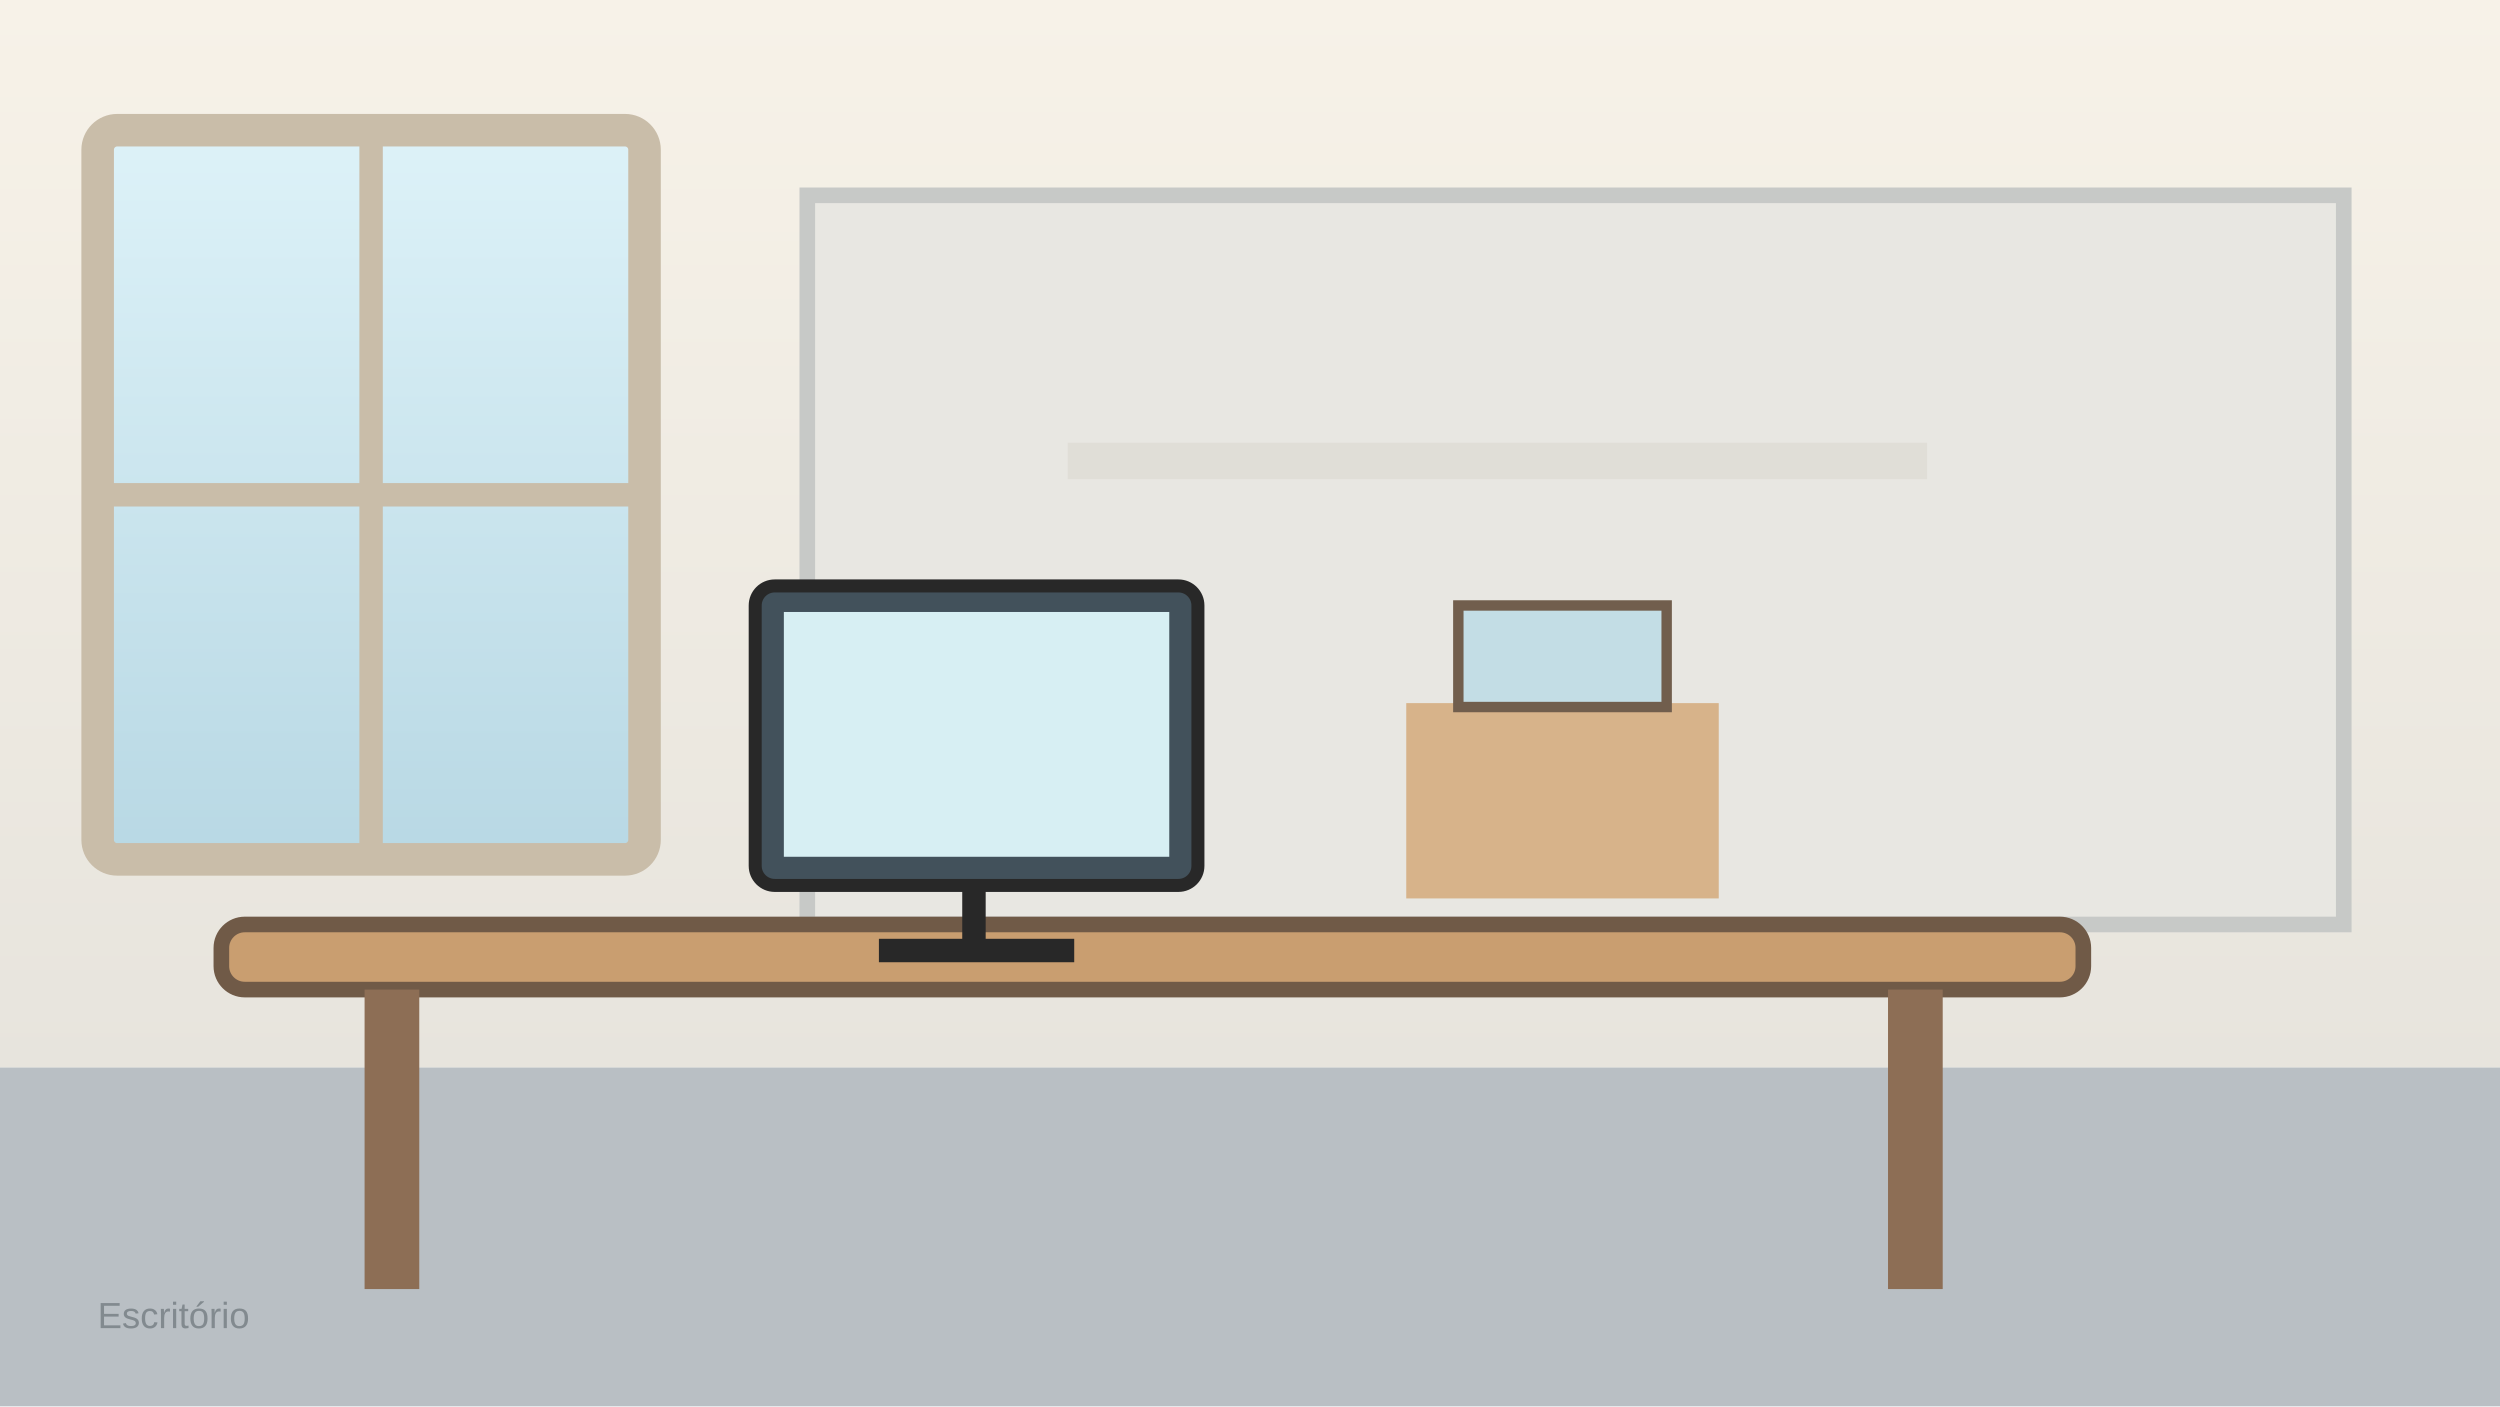
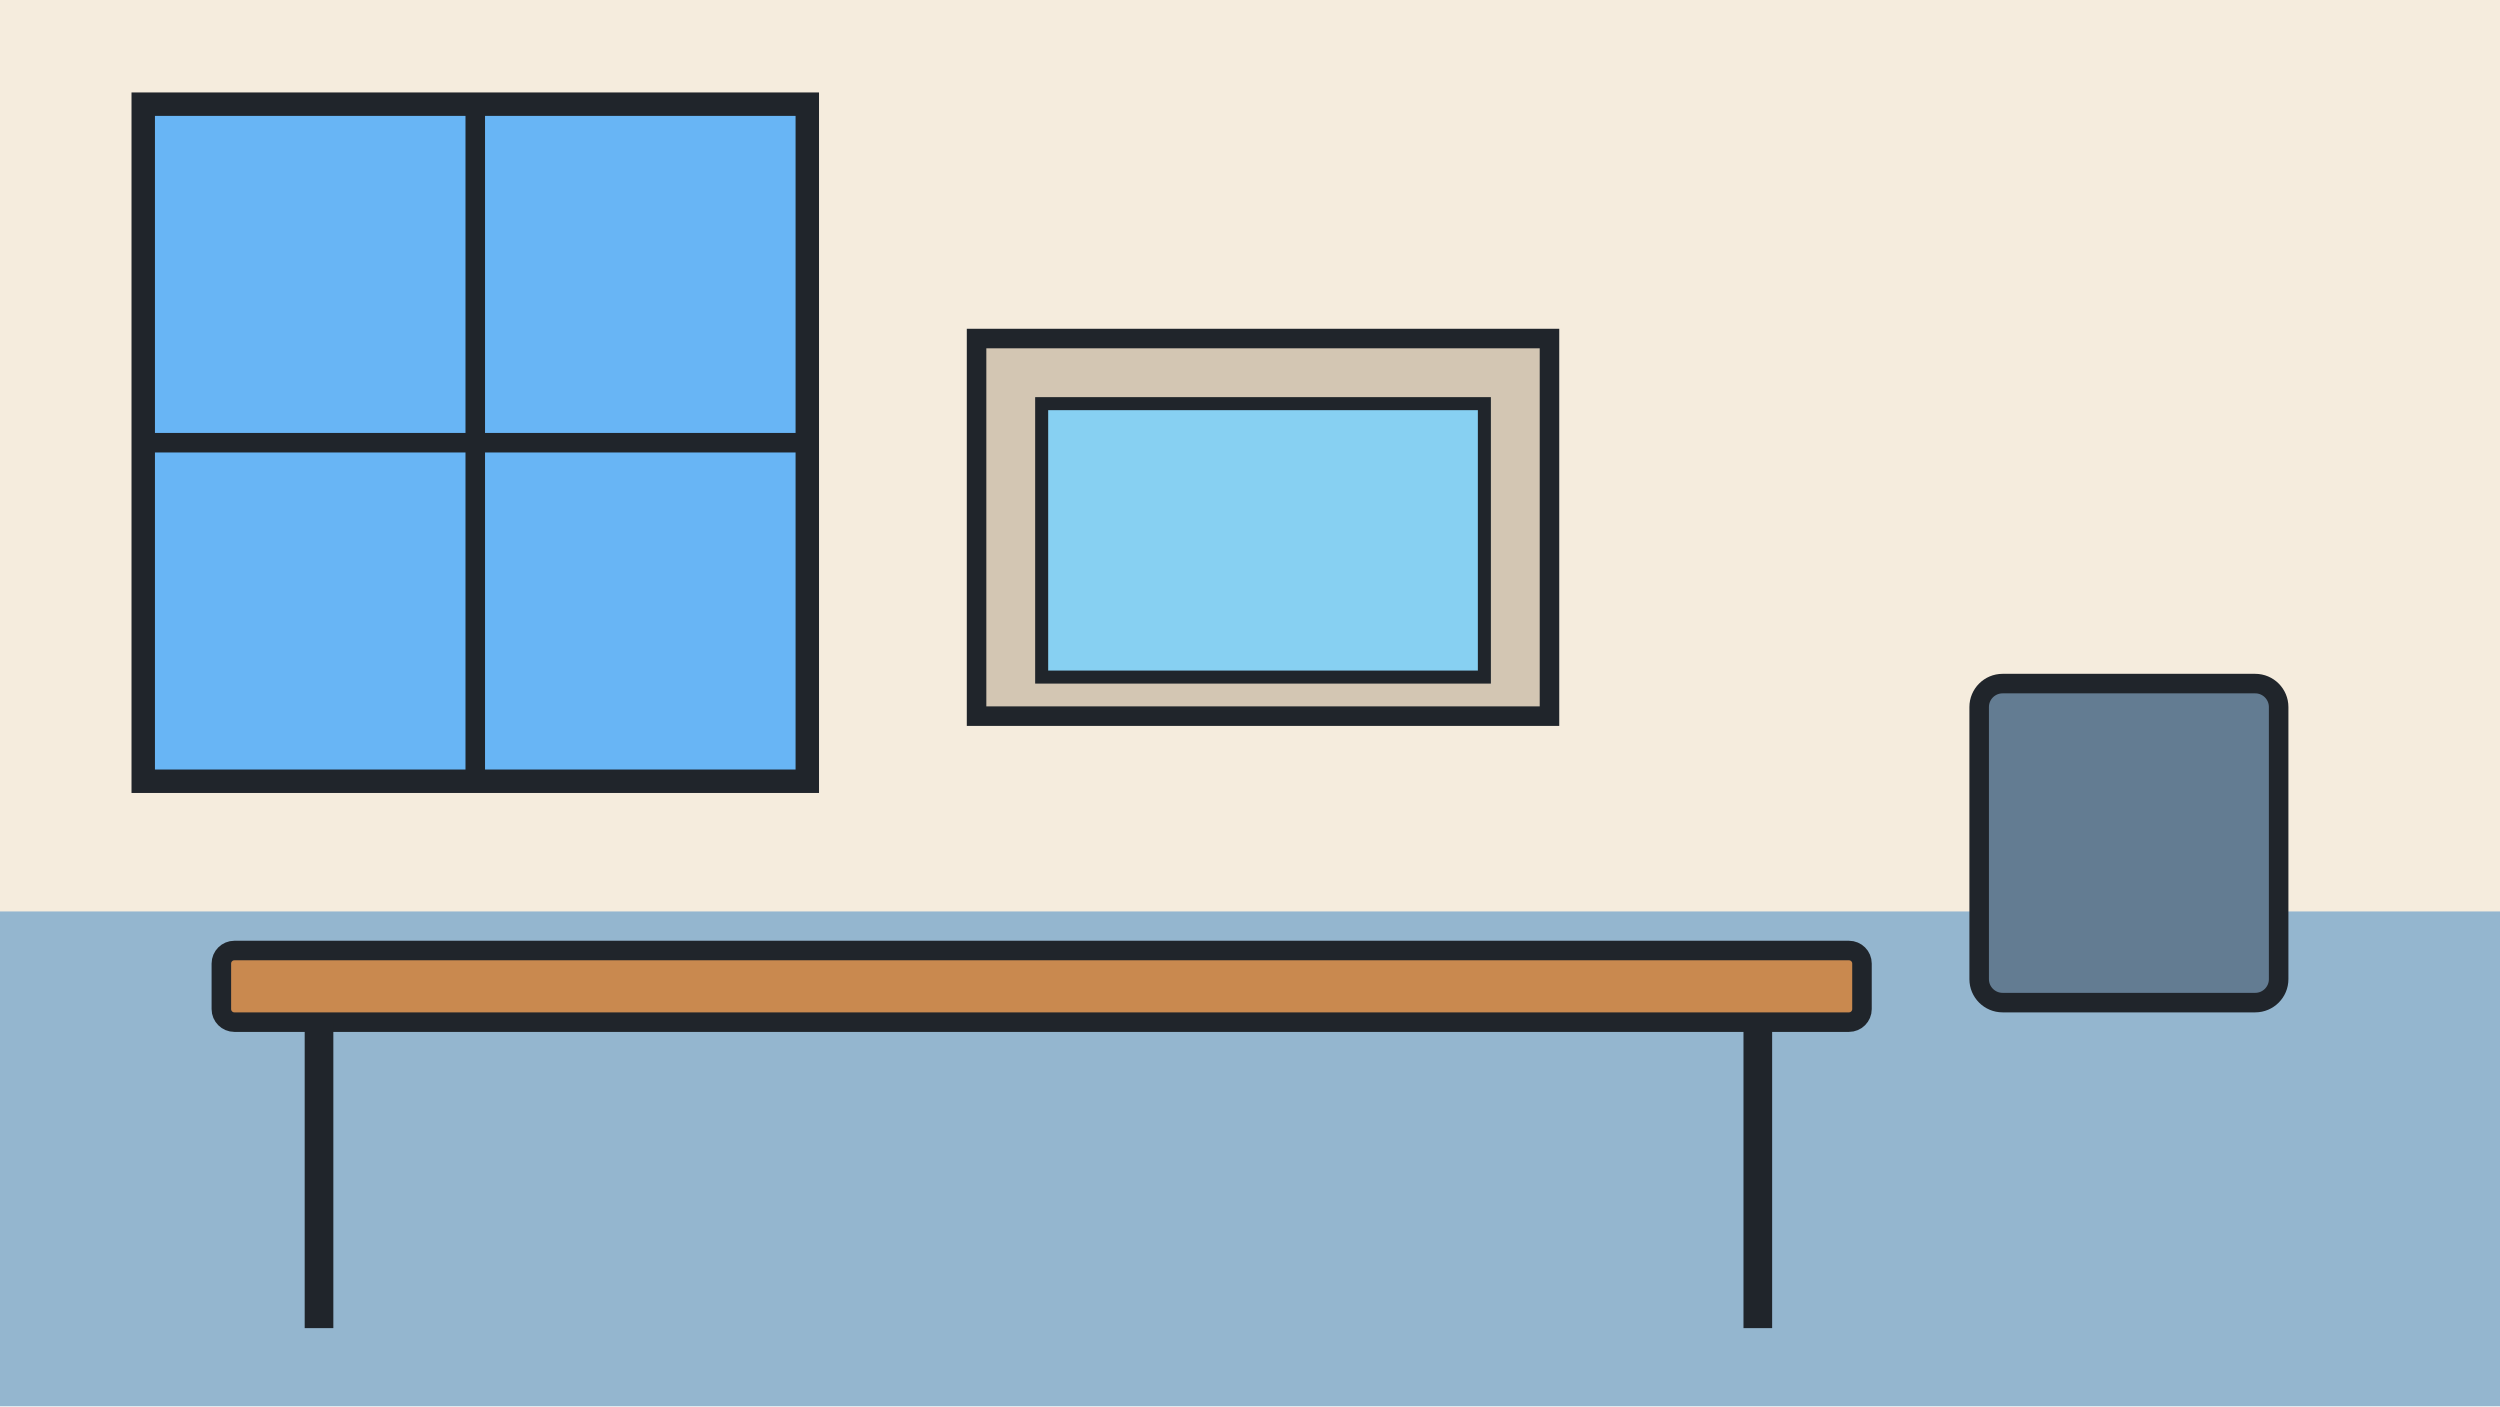
<svg xmlns="http://www.w3.org/2000/svg" viewBox="0 0 1920 1080" role="img" aria-label="Escritório">
-   <defs>
-     <linearGradient id="wall" x2="0" y2="1">
-       <stop stop-color="#F7F2E8" />
-       <stop offset="1" stop-color="#E7E4DD" />
-     </linearGradient>
-     <linearGradient id="window" x2="0" y2="1">
-       <stop stop-color="#DDF2F8" />
-       <stop offset="1" stop-color="#B8D8E4" />
-     </linearGradient>
-   </defs>
-   <rect width="1920" height="1080" fill="#D8DDE1" />
-   <rect width="1920" height="820" fill="url(#wall)" />
-   <rect y="820" width="1920" height="260" fill="#B9BFC4" />
-   <rect x="75" y="100" width="420" height="560" rx="15" fill="url(#window)" stroke="#C9BDA9" stroke-width="25" />
-   <path d="M285 100 V660 M75 380 H495" stroke="#C9BDA9" stroke-width="18" />
-   <rect x="620" y="150" width="1180" height="560" fill="#E8E7E2" stroke="#C7C9C7" stroke-width="12" />
-   <rect x="820" y="340" width="660" height="28" fill="#E0DED7" />
-   <rect x="170" y="710" width="1430" height="50" rx="18" fill="#C99E70" stroke="#705A47" stroke-width="12" />
-   <rect x="280" y="760" width="42" height="230" fill="#8D6E55" />
-   <rect x="1450" y="760" width="42" height="230" fill="#8D6E55" />
-   <rect x="580" y="450" width="340" height="230" rx="15" fill="#42515B" stroke="#282828" stroke-width="10" />
-   <rect x="602" y="470" width="296" height="188" fill="#D7EFF3" />
-   <path d="M748 680 V730 H675 M748 730 H825" stroke="#282828" stroke-width="18" fill="none" />
-   <rect x="1080" y="540" width="240" height="150" fill="#D7B38A" />
-   <rect x="1120" y="465" width="160" height="78" fill="#C3DDE5" stroke="#715E4D" stroke-width="8" />
-   <text x="75" y="1020" font-family="Arial,sans-serif" font-size="28" fill="#6B7379" opacity=".7">Escritório</text>
+   <rect width="1920" height="1080" fill="#F5ECDD" />
+   <rect y="700" width="1920" height="380" fill="#94B6CF" />
+   <rect x="110" y="80" width="510" height="520" fill="#68B5F5" stroke="#20252B" stroke-width="18" />
+   <path d="M365 80 V600 M110 340 H620" stroke="#20252B" stroke-width="15" />
+   <rect x="750" y="260" width="440" height="290" fill="#D3C6B3" stroke="#20252B" stroke-width="15" />
+   <rect x="800" y="310" width="340" height="210" fill="#87D0F2" stroke="#20252B" stroke-width="10" />
+   <rect x="170" y="730" width="1260" height="55" rx="10" fill="#C9894F" stroke="#20252B" stroke-width="15" />
+   <path d="M245 785 V1020 M1350 785 V1020" stroke="#20252B" stroke-width="22" />
+   <rect x="1520" y="525" width="230" height="245" rx="18" fill="#637C92" stroke="#20252B" stroke-width="15" />
</svg>
